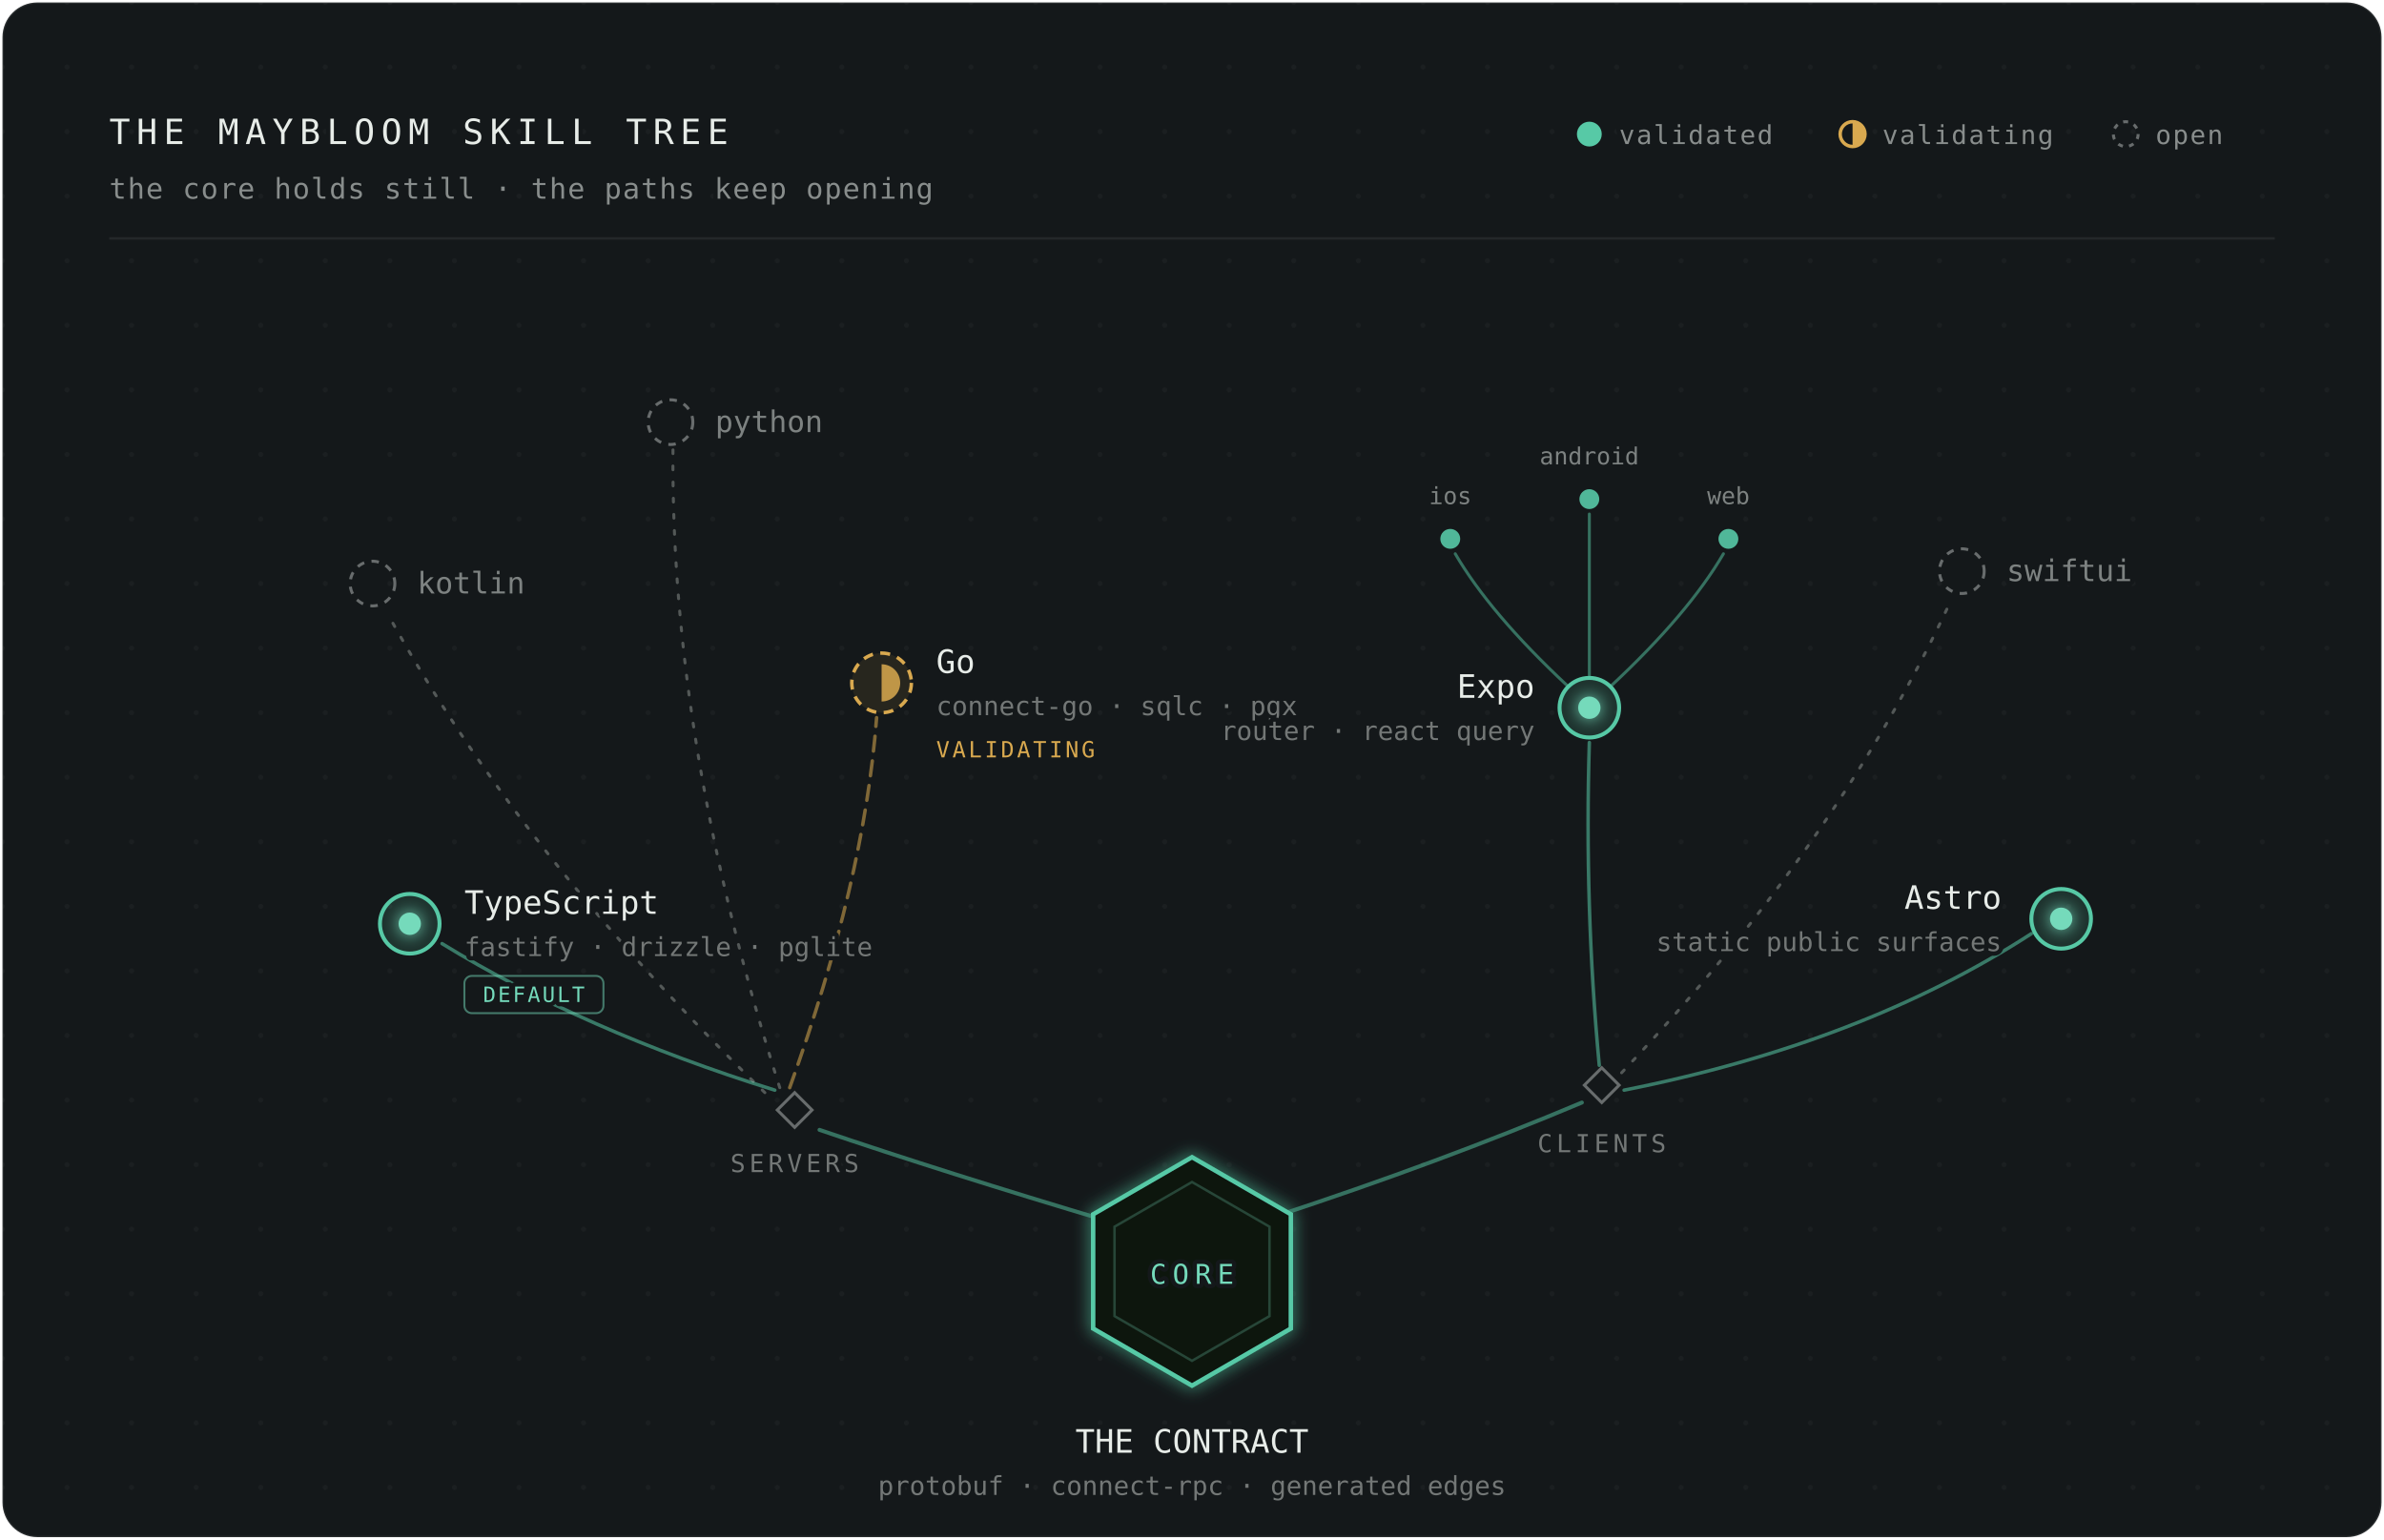
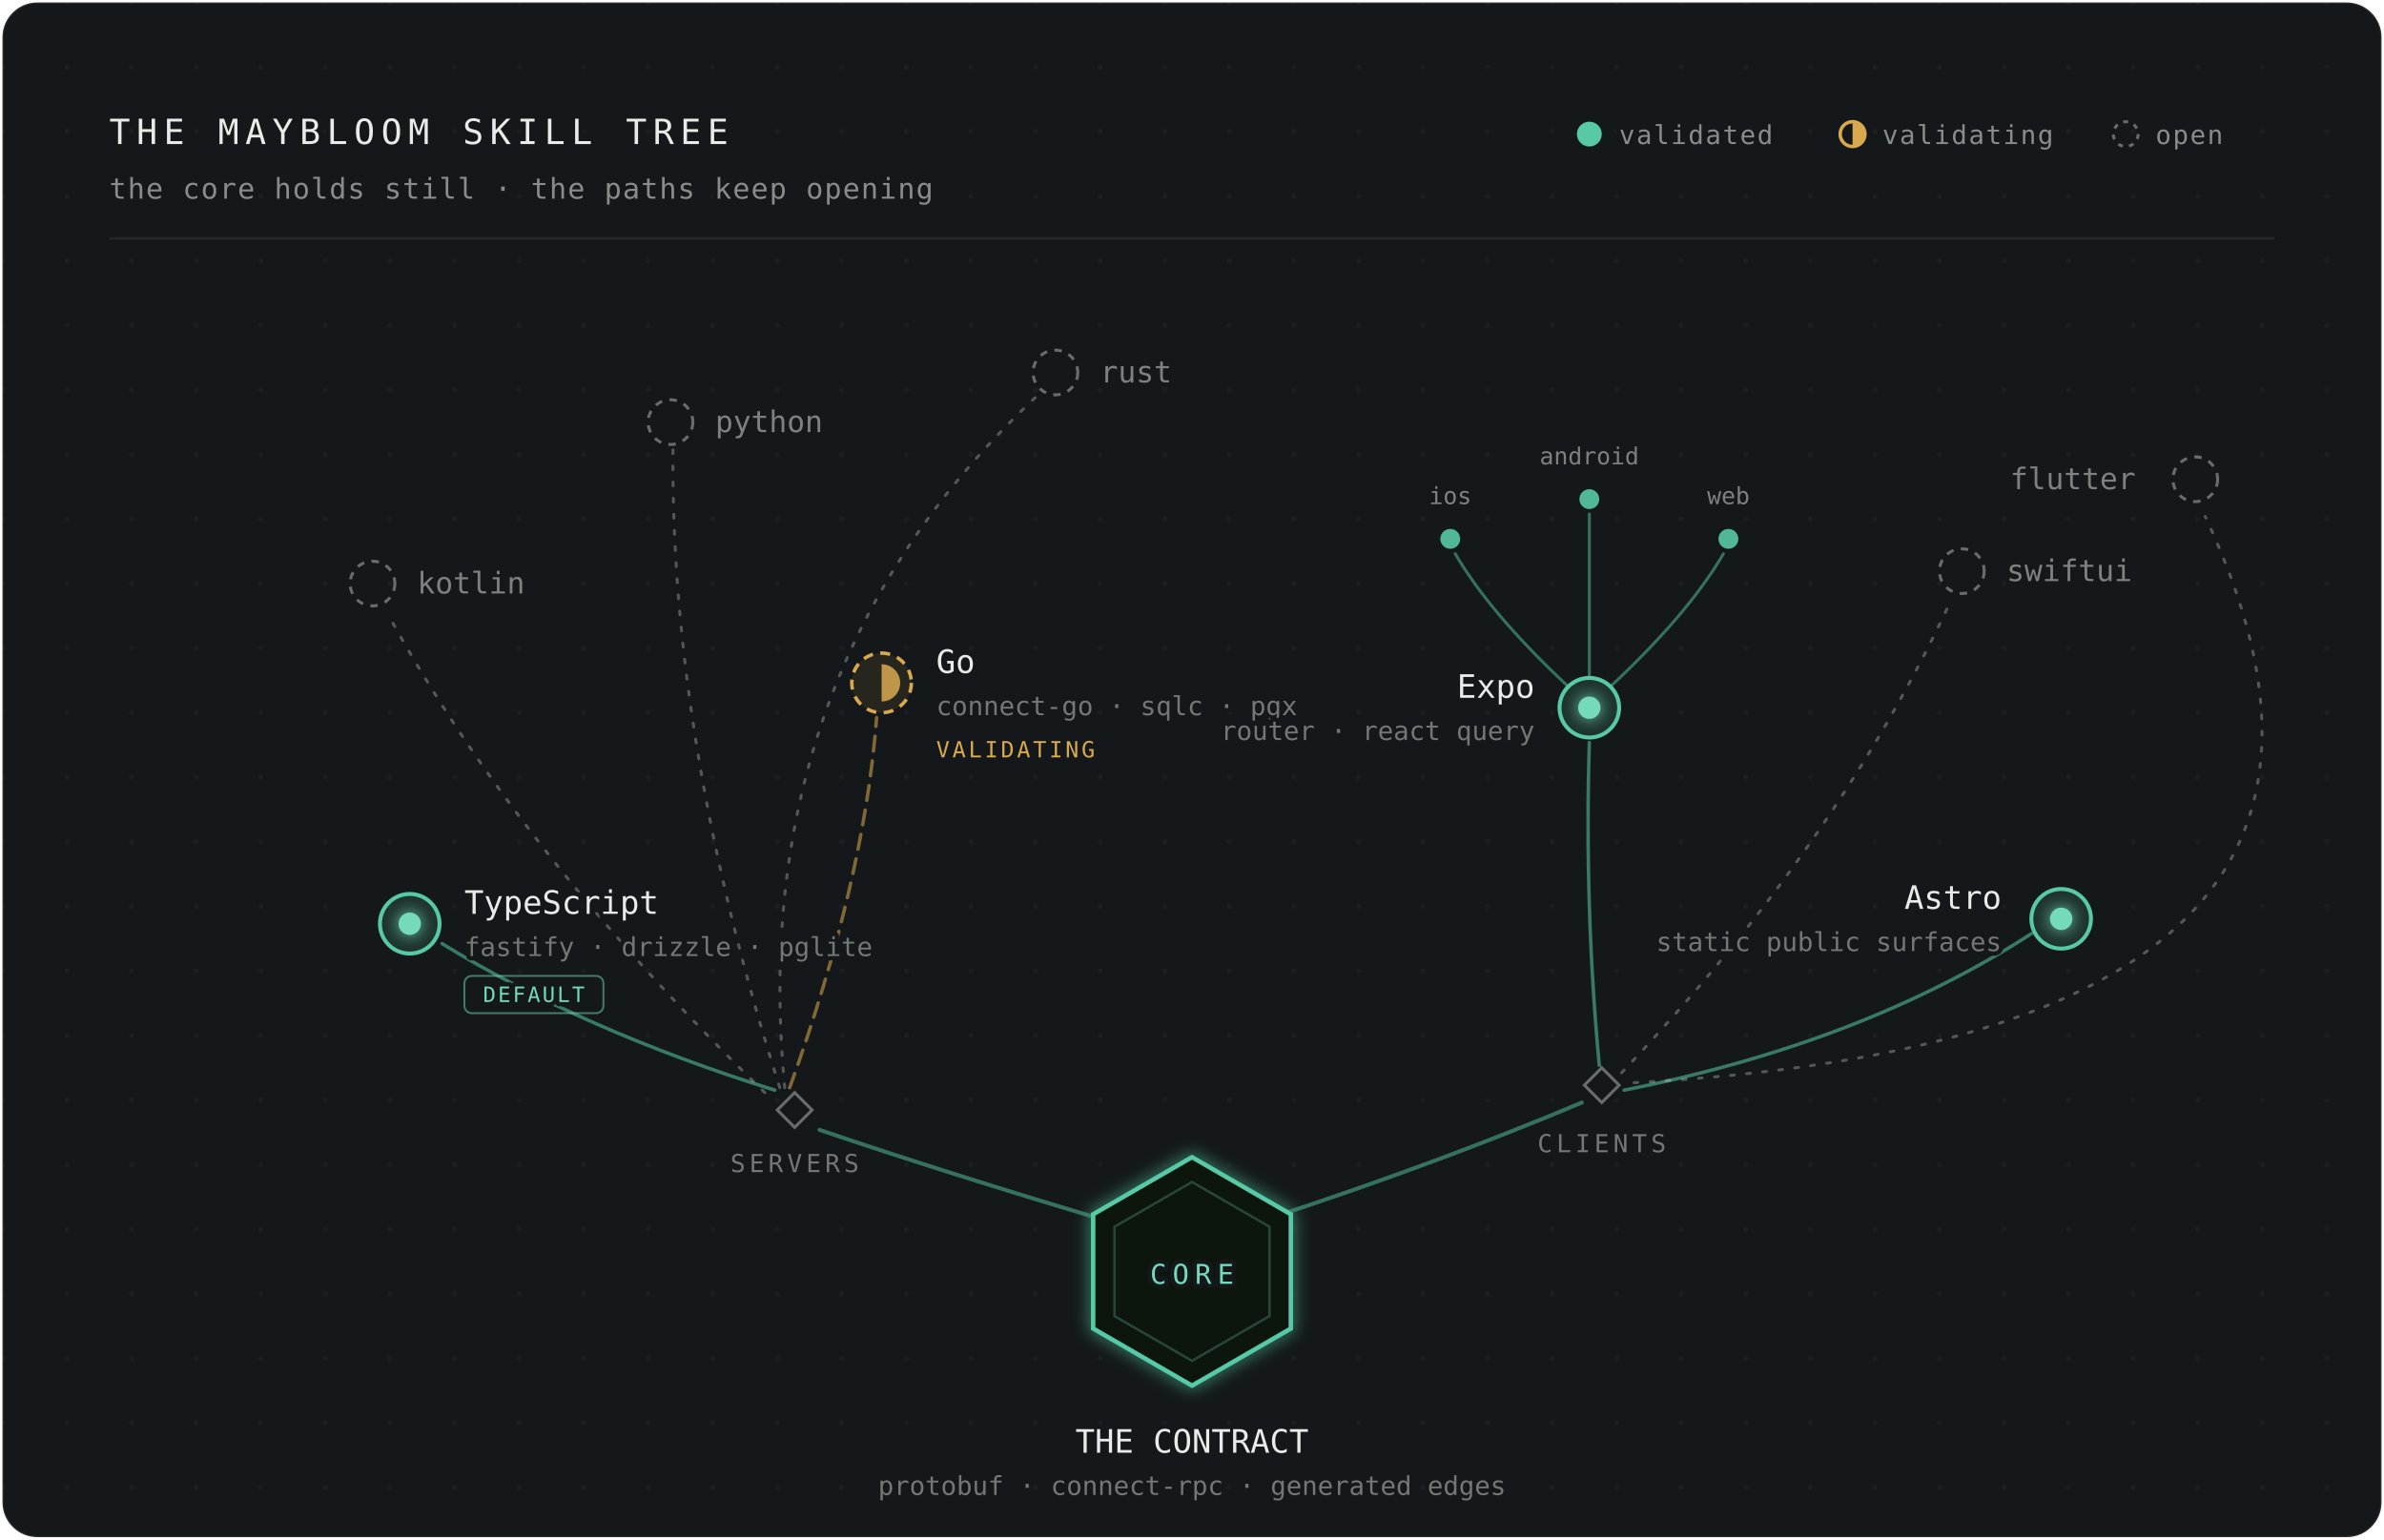
<svg xmlns="http://www.w3.org/2000/svg" viewBox="0 0 960 620" role="img" aria-labelledby="st-title st-desc">
  <style>
    text { font-family: "IBM Plex Mono", "SFMono-Regular", Menlo, Consolas, monospace;
           paint-order: stroke; stroke: #14181a; stroke-width: 3.5px; stroke-linejoin: round; }
    .title { font-size: 14px; letter-spacing: .18em; fill: #e7ece8; }
    .subtitle { font-size: 11.5px; letter-spacing: .04em; fill: rgba(231,236,232,.55); }
    .legend { font-size: 10.5px; letter-spacing: .06em; fill: rgba(231,236,232,.55); }
    .gate { font-size: 10px; letter-spacing: .16em; fill: rgba(231,236,232,.45); }
    .name { font-size: 13px; fill: #e7ece8; }
    .name-dim { font-size: 12px; fill: rgba(231,236,232,.5); }
    .sub { font-size: 10.5px; fill: rgba(231,236,232,.45); }
    .tag-amber { font-size: 9px; letter-spacing: .12em; fill: #d9a94f; }
    .chip { font-size: 8.5px; letter-spacing: .1em; fill: #74dabb; }
    .core-label { font-size: 11px; letter-spacing: .22em; fill: #74dabb; }
    .platform { font-size: 9.5px; fill: rgba(231,236,232,.5); }
  </style>
  <defs>
    <pattern id="dotgrid" width="26" height="26" patternUnits="userSpaceOnUse">
      <circle cx="1" cy="1" r="1" fill="rgba(231,236,232,0.035)" />
    </pattern>
    <filter id="glow" x="-80%" y="-80%" width="260%" height="260%">
      <feGaussianBlur stdDeviation="3.2" result="b" />
      <feMerge>
        <feMergeNode in="b" />
        <feMergeNode in="SourceGraphic" />
      </feMerge>
    </filter>
  </defs>
  <rect x="1" y="1" width="958" height="618" rx="14" fill="#14181a" stroke="rgba(231,236,232,0.1)" />
  <rect x="1" y="1" width="958" height="618" rx="14" fill="url(#dotgrid)" />
  <text class="title" x="44" y="58">THE MAYBLOOM SKILL TREE</text>
  <text class="subtitle" x="44" y="80">the core holds still · the paths keep opening</text>
  <circle cx="640" cy="54" r="5" fill="#57c9a6" />
  <text class="legend" x="652" y="58">validated</text>
  <circle cx="746" cy="54" r="5" fill="none" stroke="#d9a94f" stroke-width="1.4" />
  <path d="M 746 49 A 5 5 0 0 1 746 59 Z" fill="#d9a94f" />
  <text class="legend" x="758" y="58">validating</text>
  <circle cx="856" cy="54" r="5" fill="none" stroke="rgba(231,236,232,.4)" stroke-width="1.2" stroke-dasharray="2 2.5" />
  <text class="legend" x="868" y="58">open</text>
  <line x1="44" y1="96" x2="916" y2="96" stroke="rgba(231,236,232,0.08)" />
  <g stroke="#57c9a6" stroke-width="1.6" fill="none" opacity="0.5" stroke-linecap="round">
    <path d="M 447 492 Q 380 472 330 455" />
    <path d="M 513 490 Q 580 468 637 444" />
  </g>
  <g stroke="#57c9a6" stroke-width="1.4" fill="none" opacity="0.55" stroke-linecap="round">
    <path d="M 312 439 Q 235 415 178 380" />
    <path d="M 644 429 Q 638 365 640 299" />
    <path d="M 654 439 Q 750 420 818 376" />
  </g>
  <path d="M 318 438 Q 348 355 353 289" stroke="#d9a94f" stroke-width="1.4" fill="none" opacity="0.55" stroke-dasharray="6 4" stroke-linecap="round" />
  <g stroke="rgba(231,236,232,0.3)" stroke-width="1.2" fill="none" stroke-dasharray="1.5 5" stroke-linecap="round">
    <path d="M 308 440 Q 210 345 156 247" />
    <path d="M 314 438 Q 270 300 271 181" />
    <path d="M 653 432 Q 740 340 786 241" />
+     <path d="M 316 438 Q 300 270 417 160" />
+     <path d="M 658 436 Q 987 418 888 208" />
  </g>
  <g stroke="#57c9a6" stroke-width="1.2" fill="none" opacity="0.5" stroke-linecap="round">
    <path d="M 631 276 Q 600 247 586 223" />
    <path d="M 640 272 L 640 207" />
    <path d="M 649 276 Q 680 247 694 223" />
  </g>
  <g fill="#14181a" stroke="rgba(231,236,232,0.4)" stroke-width="1.2">
    <path d="M 320 440 l 7 7 l -7 7 l -7 -7 Z" />
    <path d="M 645 430 l 7 7 l -7 7 l -7 -7 Z" />
  </g>
  <text class="gate" x="320" y="472" text-anchor="middle">SERVERS</text>
  <text class="gate" x="645" y="464" text-anchor="middle">CLIENTS</text>
  <circle cx="165" cy="372" r="12" fill="rgba(87,201,166,0.14)" stroke="#57c9a6" stroke-width="1.6" />
  <circle cx="165" cy="372" r="4.5" fill="#74dabb" filter="url(#glow)" />
  <text class="name" x="187" y="368">TypeScript</text>
  <text class="sub" x="187" y="385">fastify · drizzle · pglite</text>
  <rect x="187" y="393" width="56" height="15" rx="3" fill="none" stroke="rgba(116,218,187,0.5)" stroke-width="0.8" />
  <text class="chip" x="215" y="403.5" text-anchor="middle">DEFAULT</text>
  <circle cx="355" cy="275" r="12" fill="rgba(217,169,79,0.1)" stroke="#d9a94f" stroke-width="1.4" stroke-dasharray="4 3" />
  <path d="M 355 267.5 A 7.5 7.5 0 0 1 355 282.5 Z" fill="#d9a94f" opacity="0.85" />
  <text class="name" x="377" y="271">Go</text>
  <text class="sub" x="377" y="288">connect-go · sqlc · pgx</text>
  <text class="tag-amber" x="377" y="305">VALIDATING</text>
  <circle cx="640" cy="285" r="12" fill="rgba(87,201,166,0.14)" stroke="#57c9a6" stroke-width="1.6" />
  <circle cx="640" cy="285" r="4.5" fill="#74dabb" filter="url(#glow)" />
  <text class="name" x="618" y="281" text-anchor="end">Expo</text>
  <text class="sub" x="618" y="298" text-anchor="end">router · react query</text>
  <circle cx="584" cy="217" r="4" fill="#57c9a6" opacity="0.9" />
  <circle cx="640" cy="201" r="4" fill="#57c9a6" opacity="0.9" />
  <circle cx="696" cy="217" r="4" fill="#57c9a6" opacity="0.9" />
  <text class="platform" x="584" y="203" text-anchor="middle">ios</text>
  <text class="platform" x="640" y="187" text-anchor="middle">android</text>
  <text class="platform" x="696" y="203" text-anchor="middle">web</text>
  <circle cx="830" cy="370" r="12" fill="rgba(87,201,166,0.14)" stroke="#57c9a6" stroke-width="1.6" />
  <circle cx="830" cy="370" r="4.5" fill="#74dabb" filter="url(#glow)" />
  <text class="name" x="806" y="366" text-anchor="end">Astro</text>
  <text class="sub" x="806" y="383" text-anchor="end">static public surfaces</text>
  <circle cx="150" cy="235" r="9" fill="none" stroke="rgba(231,236,232,0.4)" stroke-width="1.2" stroke-dasharray="3 3" />
  <text class="name-dim" x="168" y="239">kotlin</text>
  <circle cx="270" cy="170" r="9" fill="none" stroke="rgba(231,236,232,0.4)" stroke-width="1.2" stroke-dasharray="3 3" />
  <text class="name-dim" x="288" y="174">python</text>
  <circle cx="790" cy="230" r="9" fill="none" stroke="rgba(231,236,232,0.4)" stroke-width="1.2" stroke-dasharray="3 3" />
  <text class="name-dim" x="808" y="234">swiftui</text>
+   <circle cx="425" cy="150" r="9" fill="none" stroke="rgba(231,236,232,0.4)" stroke-width="1.2" stroke-dasharray="3 3" />
+   <text class="name-dim" x="443" y="154">rust</text>
+   <circle cx="884" cy="193" r="9" fill="none" stroke="rgba(231,236,232,0.4)" stroke-width="1.2" stroke-dasharray="3 3" />
+   <text class="name-dim" x="860" y="197" text-anchor="end">flutter</text>
  <path d="M 480 466 l 39.8 23 v 46 l -39.8 23 l -39.8 -23 v -46 Z" fill="#0d1210" stroke="#57c9a6" stroke-width="1.8" filter="url(#glow)" />
  <path d="M 480 476 l 31.2 18 v 36 l -31.2 18 l -31.2 -18 v -36 Z" fill="none" stroke="rgba(116,218,187,0.25)" stroke-width="1" />
  <text class="core-label" x="480" y="517" text-anchor="middle">CORE</text>
  <text class="name" x="480" y="585" text-anchor="middle">THE CONTRACT</text>
  <text class="sub" x="480" y="602" text-anchor="middle">protobuf · connect-rpc · generated edges</text>
</svg>
